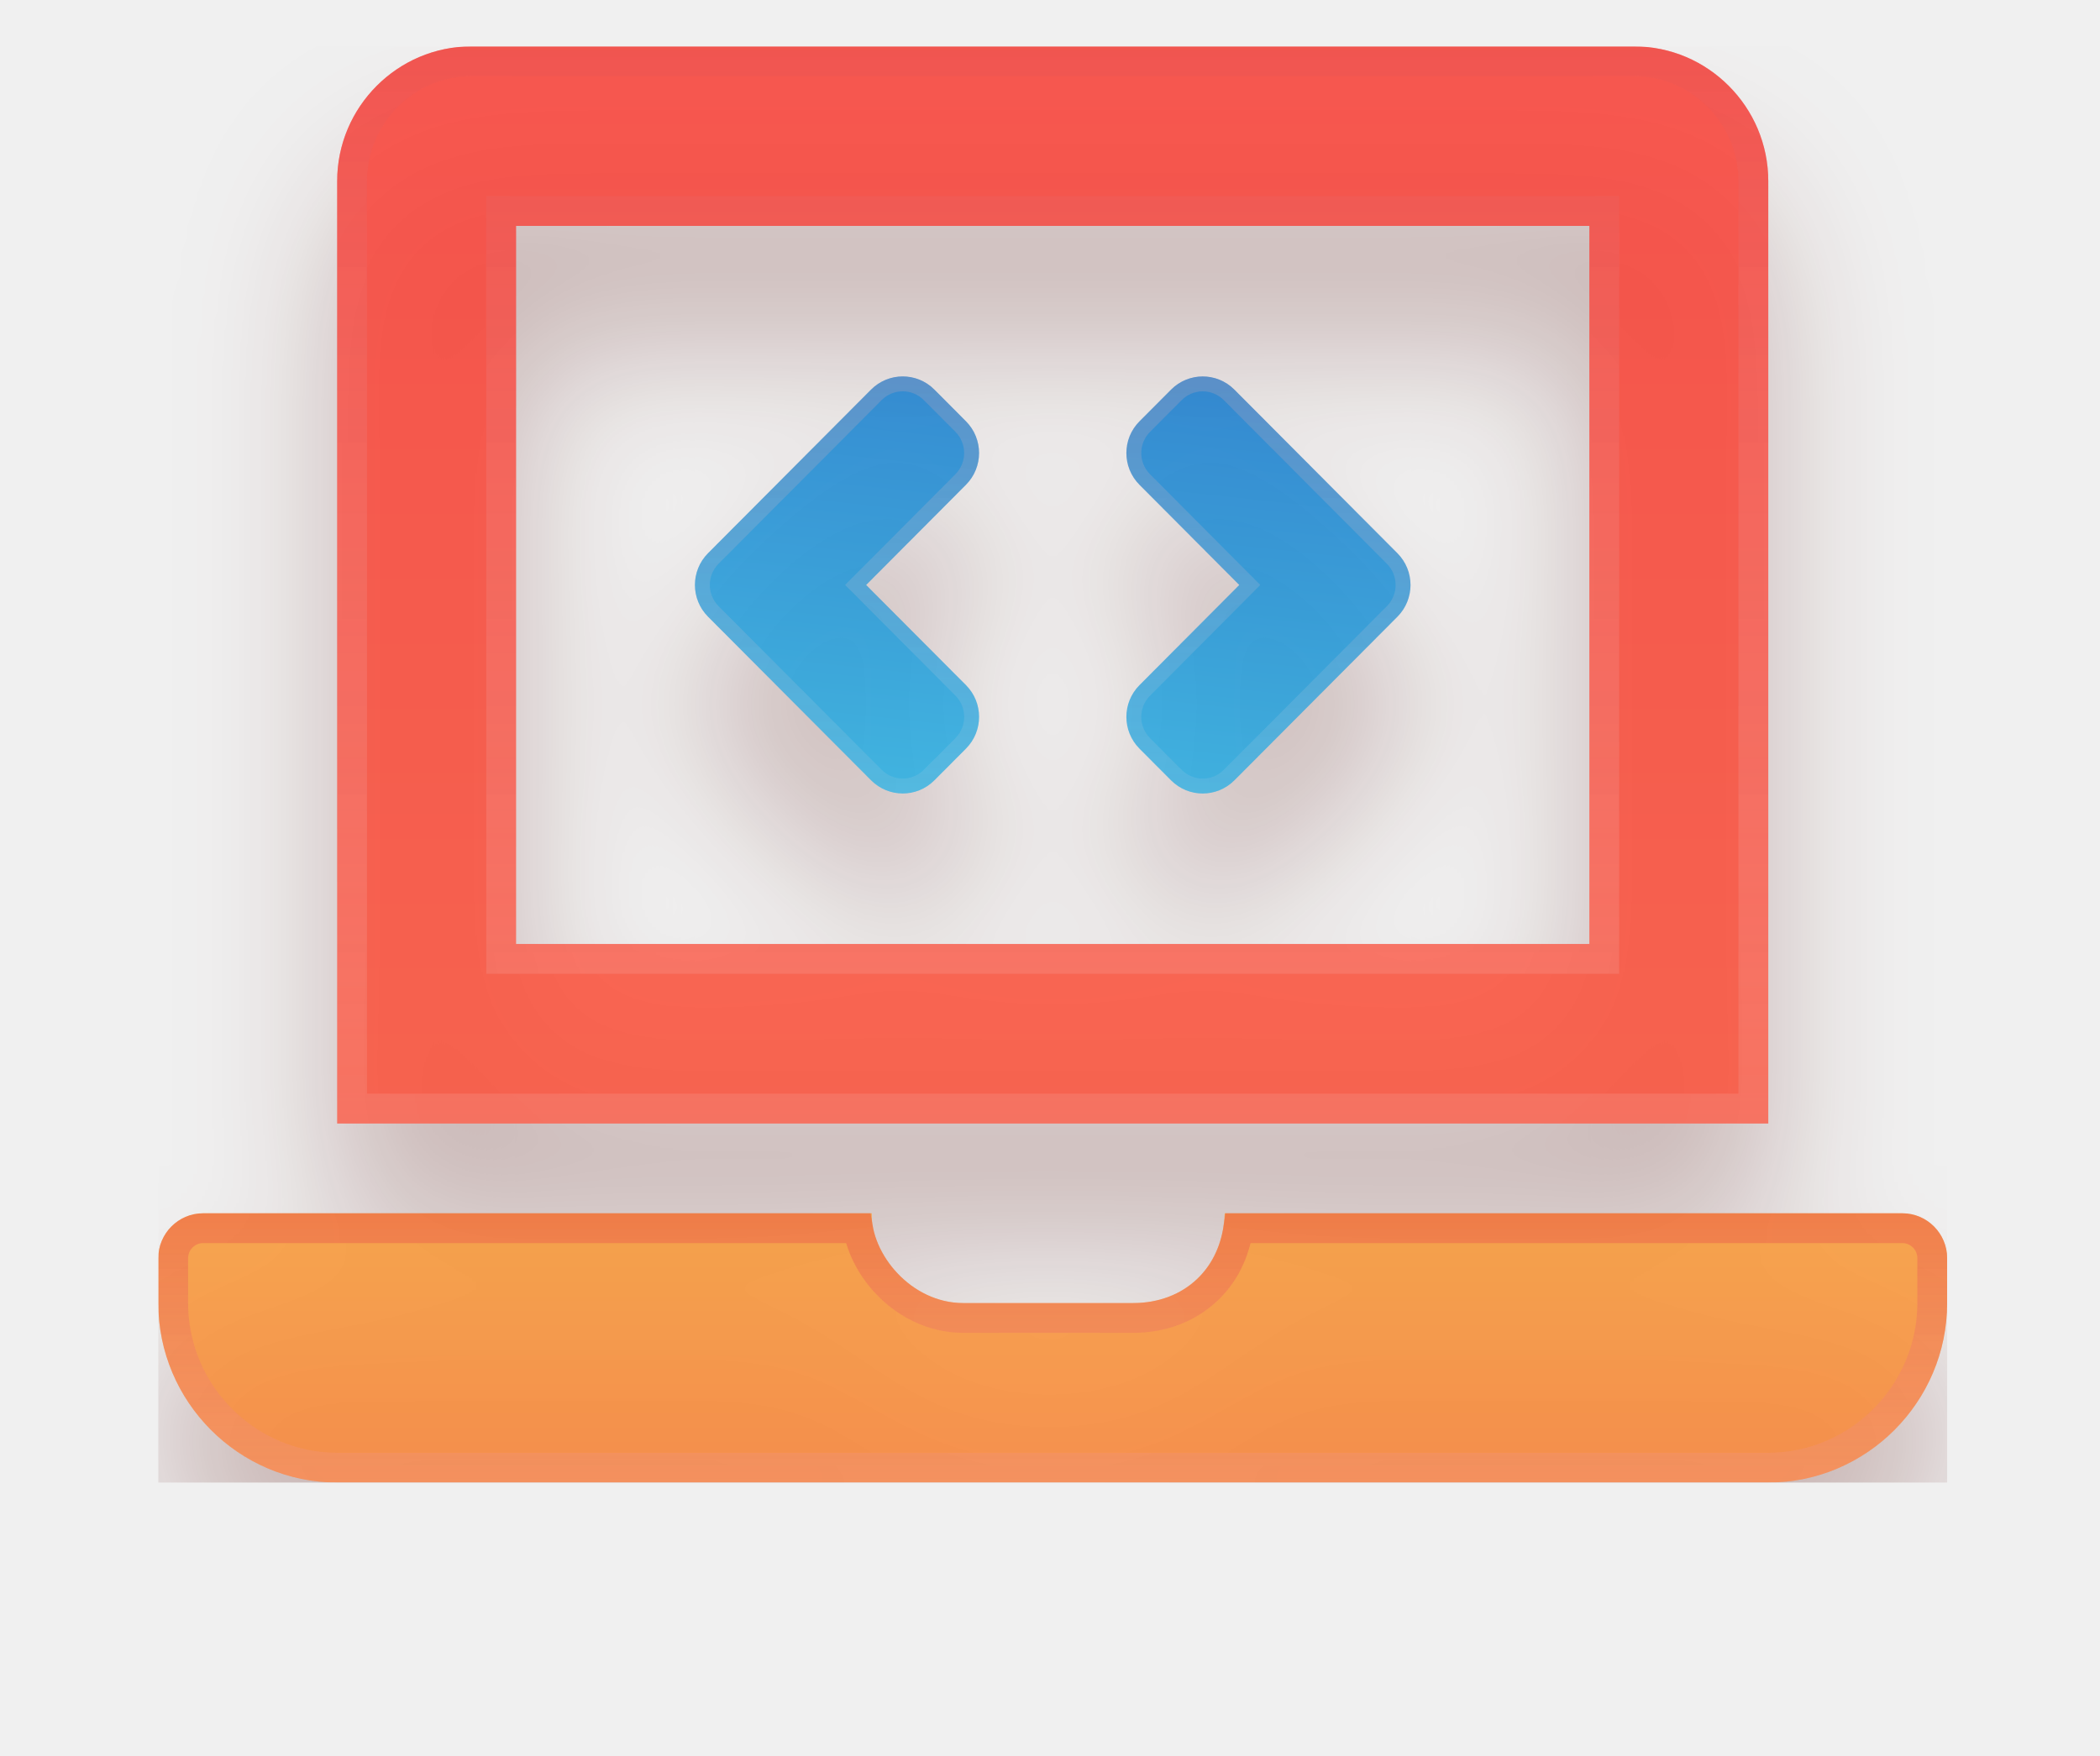
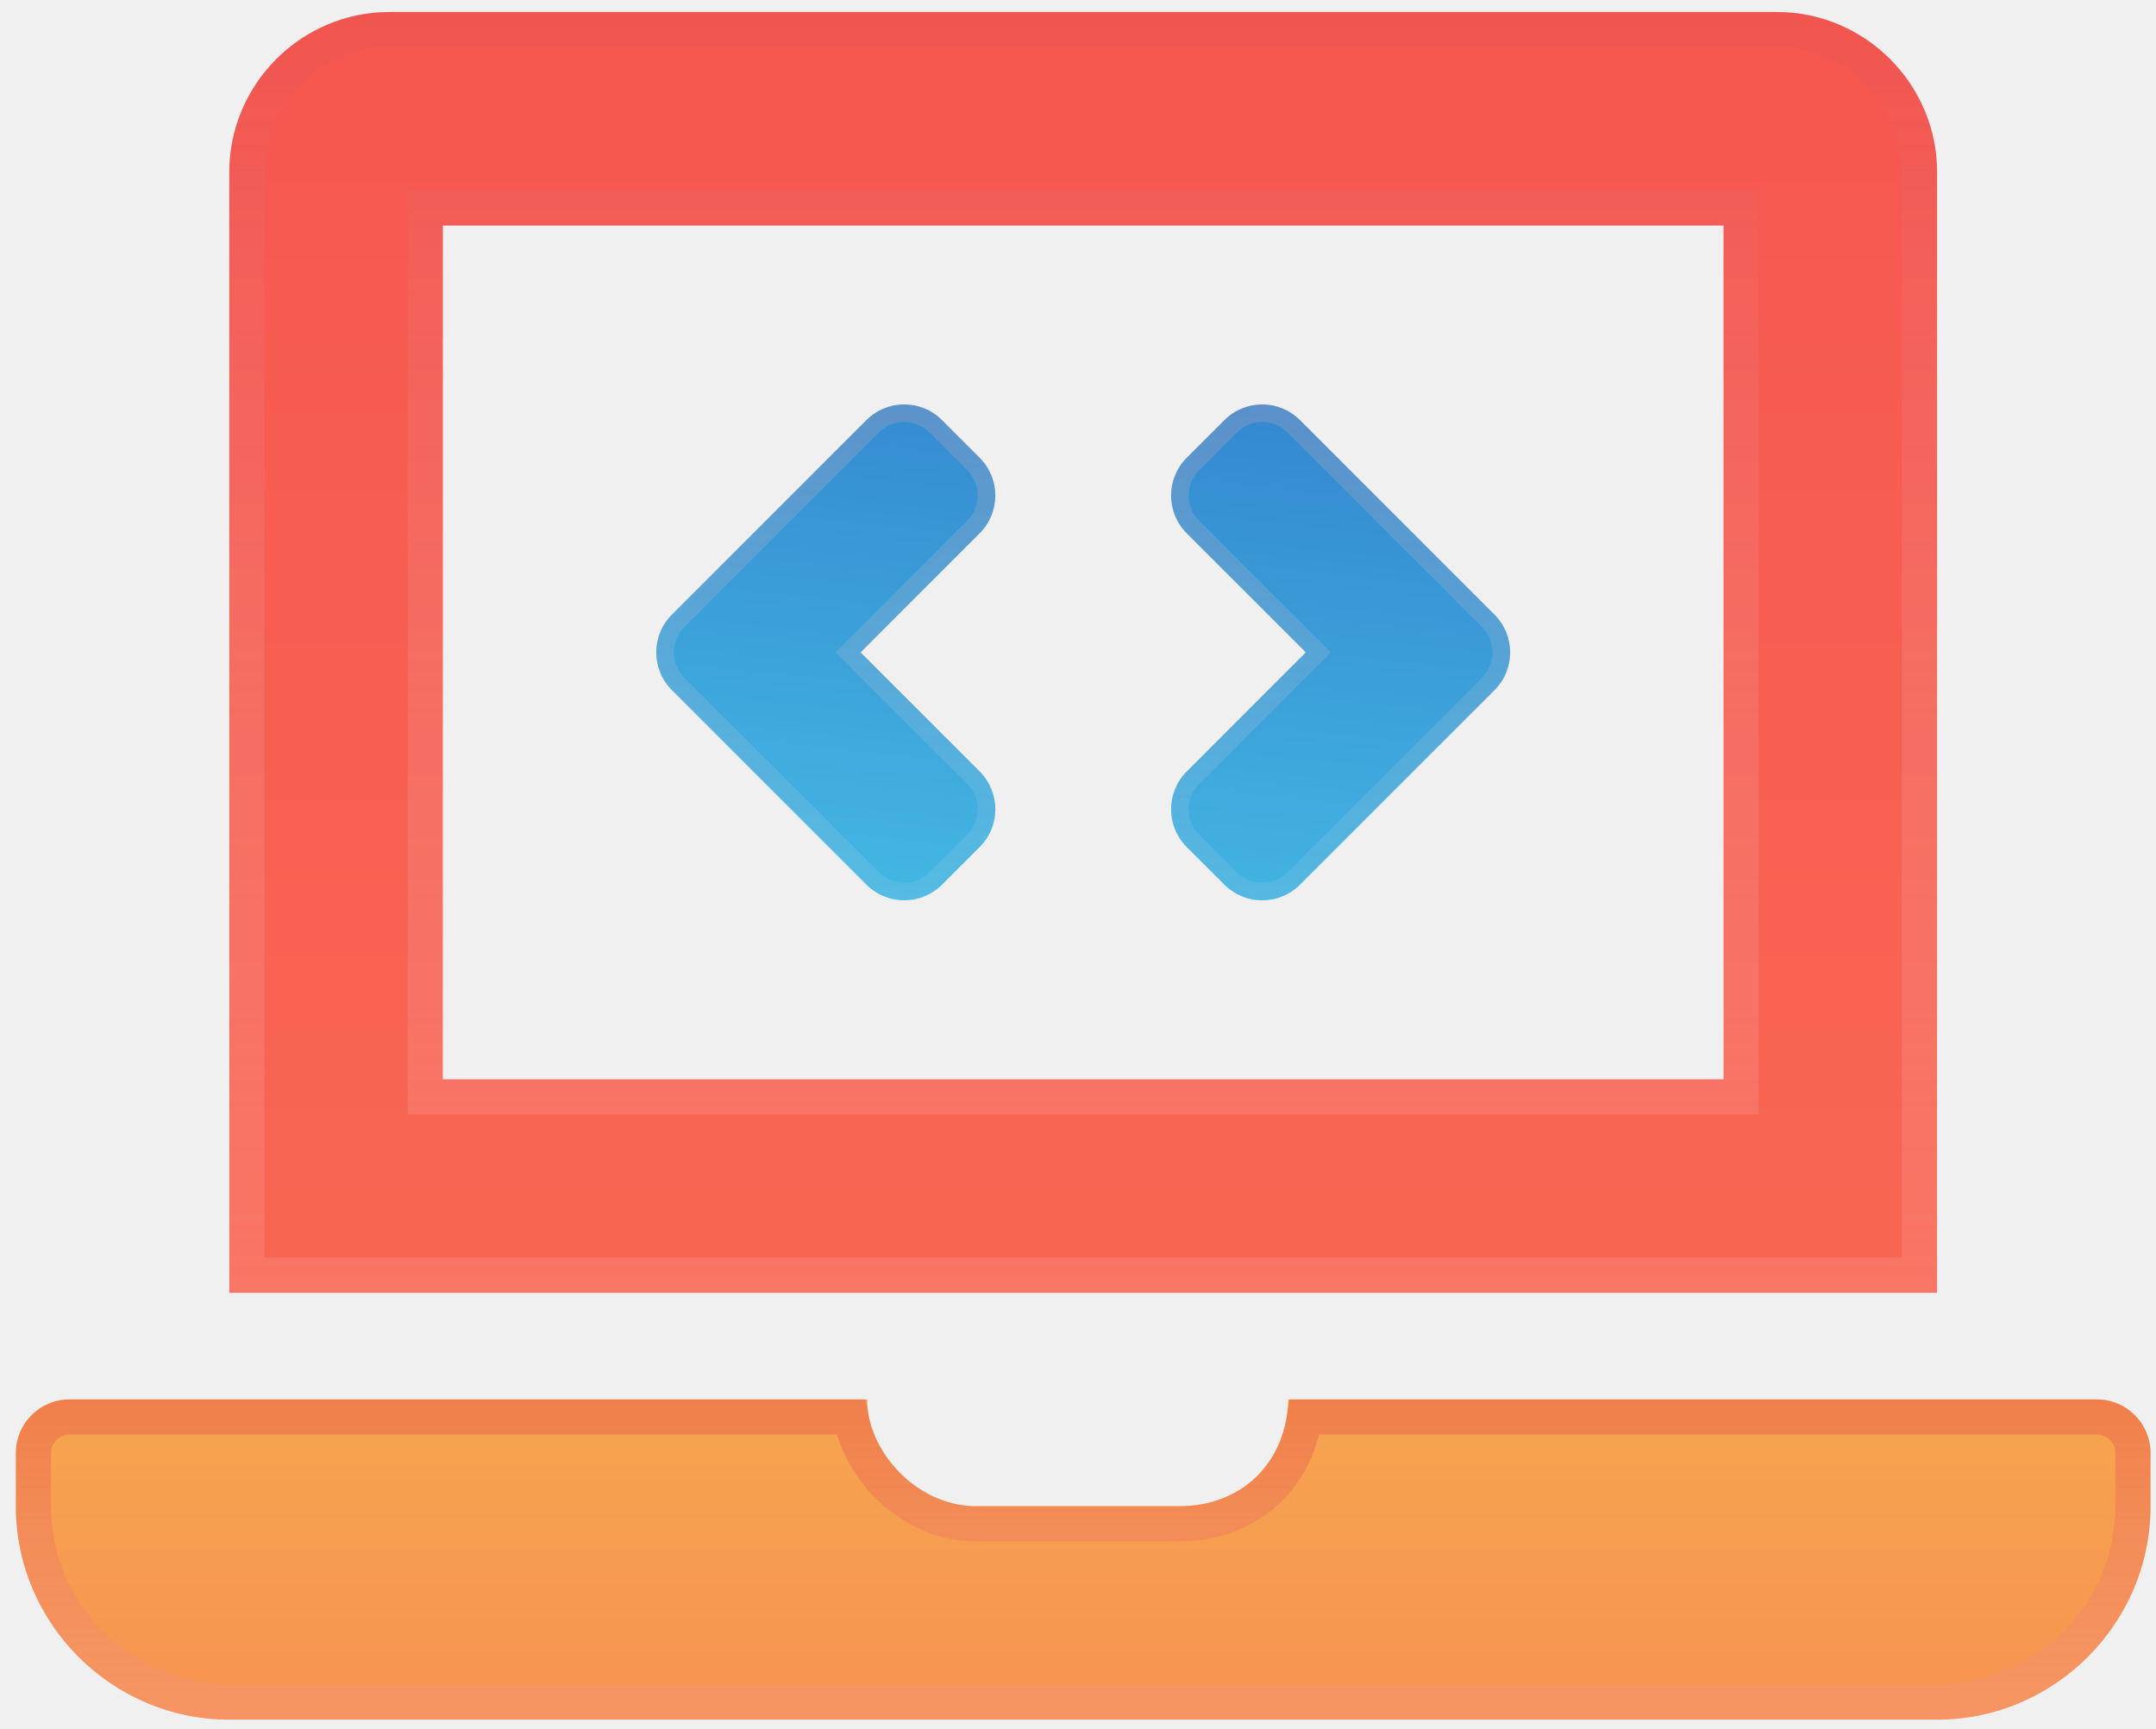
- <svg xmlns="http://www.w3.org/2000/svg" width="116" height="97" viewBox="0 0 116 97" fill="none">
-   <g clip-path="url(#clip0_1_249)" filter="url(#filter0_d_1_249)">
-     <path d="M97.676 10.003C97.676 5.912 94.341 2.564 90.265 2.564H26.036C21.96 2.564 18.625 5.912 18.625 10.003V62.077H97.676V10.003ZM87.794 52.158H28.506V12.483H87.794V52.158Z" fill="url(#paint0_linear_1_249)" fill-opacity="0.9" />
-     <path d="M87.794 52.981H88.618V52.158V12.483V11.659H87.794H28.506H27.683V12.483V52.158V52.981H28.506H87.794ZM90.265 3.387C93.883 3.387 96.852 6.363 96.852 10.003V61.253H19.448V10.003C19.448 6.363 22.418 3.387 26.036 3.387H90.265Z" stroke="url(#paint1_linear_1_249)" stroke-opacity="0.4" stroke-width="1.647" />
-     <path d="M48.119 43.115C49.084 44.084 50.648 44.084 51.613 43.115L53.359 41.362C54.324 40.393 54.324 38.824 53.359 37.855L47.844 32.321L53.358 26.785C54.323 25.816 54.323 24.246 53.358 23.277L51.612 21.524C50.647 20.556 49.083 20.556 48.118 21.524L39.11 30.566C38.145 31.535 38.145 33.105 39.11 34.073L48.119 43.115ZM62.943 41.364L64.689 43.117C65.654 44.085 67.218 44.085 68.183 43.117L77.191 34.075C78.155 33.106 78.155 31.536 77.191 30.568L68.183 21.526C67.218 20.557 65.654 20.557 64.689 21.526L62.943 23.279C61.978 24.247 61.978 25.817 62.943 26.786L68.456 32.321L62.943 37.856C61.978 38.825 61.978 40.395 62.943 41.364Z" fill="url(#paint2_linear_1_249)" fill-opacity="0.9" />
-     <path d="M48.411 42.824L48.411 42.824L39.402 33.783C38.597 32.975 38.597 31.665 39.402 30.857L48.409 21.815C49.213 21.008 50.516 21.008 51.32 21.815L53.066 23.568C53.871 24.376 53.871 25.686 53.066 26.494L53.066 26.494L47.553 32.03L47.263 32.321L47.553 32.611L53.068 38.145C53.873 38.953 53.873 40.264 53.068 41.072L51.321 42.824C50.517 43.631 49.215 43.631 48.411 42.824ZM68.748 32.611L69.037 32.32L68.748 32.03L63.234 26.495C62.429 25.688 62.429 24.377 63.234 23.569L64.981 21.817C65.785 21.009 67.087 21.009 67.891 21.817L76.899 30.858C77.704 31.666 77.704 32.976 76.899 33.784L67.891 42.826C67.087 43.633 65.785 43.633 64.981 42.826L63.234 41.073C62.429 40.265 62.429 38.955 63.234 38.147L63.234 38.147L68.748 32.611Z" stroke="url(#paint3_linear_1_249)" stroke-opacity="0.4" stroke-width="0.823" />
-     <path d="M105.087 67.036H67.652C67.538 70.106 65.381 71.996 62.597 71.996H53.21C50.324 71.996 48.111 69.288 48.15 67.036H11.214C9.855 67.036 8.743 68.152 8.743 69.516V71.996C8.743 77.451 13.19 81.914 18.625 81.914H97.676C103.111 81.914 107.557 77.451 107.557 71.996V69.516C107.557 68.152 106.446 67.036 105.087 67.036Z" fill="url(#paint4_linear_1_249)" fill-opacity="0.9" />
-     <path d="M11.214 67.86H47.392C47.582 68.97 48.166 70.063 48.986 70.927C50.02 72.018 51.501 72.819 53.21 72.819H62.597C64.178 72.819 65.623 72.28 66.692 71.264C67.597 70.406 68.197 69.24 68.402 67.86H105.087C105.988 67.86 106.734 68.604 106.734 69.516V71.996C106.734 76.999 102.653 81.091 97.676 81.091H18.625C13.648 81.091 9.567 76.999 9.567 71.996V69.516C9.567 68.604 10.313 67.86 11.214 67.86Z" stroke="url(#paint5_linear_1_249)" stroke-opacity="0.4" stroke-width="1.647" />
+ <svg xmlns="http://www.w3.org/2000/svg" width="101" height="81" viewBox="0 0 101 81" fill="none">
+   <g clip-path="url(#clip0_206_324)">
+     <path d="M90.743 8.064C90.743 3.939 87.368 0.564 83.243 0.564H18.243C14.118 0.564 10.743 3.939 10.743 8.064V60.564H90.743V8.064ZM80.743 50.564H20.743V10.564H80.743V50.564Z" fill="url(#paint0_linear_206_324)" fill-opacity="0.9" />
+     <path d="M80.743 51.387H81.567V50.564V10.564V9.741H80.743H20.743H19.92V10.564V50.564V51.387H20.743H80.743ZM83.243 1.387C86.914 1.387 89.92 4.394 89.92 8.064V59.74H11.567V8.064C11.567 4.394 14.573 1.387 18.243 1.387H83.243Z" stroke="url(#paint1_linear_206_324)" stroke-opacity="0.4" stroke-width="1.647" />
+     <path d="M40.592 41.447C41.568 42.423 43.151 42.423 44.128 41.447L45.895 39.68C46.871 38.703 46.871 37.12 45.895 36.144L40.314 30.564L45.893 24.983C46.87 24.006 46.87 22.423 45.893 21.447L44.126 19.68C43.15 18.703 41.567 18.703 40.59 19.68L31.475 28.795C30.498 29.772 30.498 31.355 31.475 32.331L40.592 41.447ZM55.593 39.681L57.361 41.448C58.337 42.425 59.92 42.425 60.897 41.448L70.012 32.333C70.989 31.356 70.989 29.773 70.012 28.797L60.897 19.681C59.92 18.705 58.337 18.705 57.361 19.681L55.593 21.448C54.617 22.425 54.617 24.008 55.593 24.984L61.173 30.564L55.593 36.145C54.617 37.122 54.617 38.705 55.593 39.681Z" fill="url(#paint2_linear_206_324)" fill-opacity="0.9" />
+     <path d="M40.883 41.156L40.883 41.156L31.766 32.04C31.766 32.04 31.766 32.04 31.766 32.04C30.95 31.224 30.95 29.902 31.766 29.086L40.881 19.971C41.697 19.155 43.019 19.155 43.835 19.971L45.602 21.738C46.418 22.554 46.418 23.876 45.602 24.692L45.602 24.692L40.023 30.273L39.731 30.564L40.023 30.855L45.604 36.435C46.42 37.251 46.42 38.573 45.604 39.389L43.837 41.156C43.021 41.971 41.699 41.971 40.883 41.156ZM61.464 30.855L61.755 30.564L61.464 30.273L55.885 24.693C55.069 23.878 55.069 22.555 55.885 21.74L57.652 19.972C58.468 19.157 59.79 19.157 60.605 19.972L69.721 29.088C70.537 29.904 70.537 31.226 69.721 32.042L60.605 41.157C59.79 41.973 58.468 41.973 57.652 41.157L55.885 39.39C55.069 38.574 55.069 37.252 55.885 36.436L55.885 36.436L61.464 30.855Z" stroke="url(#paint3_linear_206_324)" stroke-opacity="0.4" stroke-width="0.823" />
+     <path d="M98.243 65.564H60.359C60.243 68.659 58.061 70.564 55.243 70.564H45.743C42.823 70.564 40.584 67.834 40.623 65.564H3.243C1.868 65.564 0.743 66.689 0.743 68.064V70.564C0.743 76.064 5.243 80.564 10.743 80.564H90.743C96.243 80.564 100.743 76.064 100.743 70.564V68.064C100.743 66.689 99.618 65.564 98.243 65.564Z" fill="url(#paint4_linear_206_324)" fill-opacity="0.9" />
+     <path d="M3.243 66.387H39.865C40.056 67.508 40.647 68.612 41.477 69.483C42.523 70.582 44.018 71.387 45.743 71.387H55.243C56.84 71.387 58.299 70.846 59.38 69.823C60.295 68.957 60.903 67.781 61.109 66.387H98.243C99.164 66.387 99.92 67.144 99.92 68.064V70.564C99.92 75.609 95.789 79.74 90.743 79.74H10.743C5.698 79.74 1.567 75.609 1.567 70.564V68.064C1.567 67.144 2.323 66.387 3.243 66.387Z" stroke="url(#paint5_linear_206_324)" stroke-opacity="0.4" stroke-width="1.647" />
  </g>
  <defs>
-     <filter id="filter0_d_1_249" x="0.509" y="0.917" width="115.283" height="95.819" filterUnits="userSpaceOnUse" color-interpolation-filters="sRGB">
-       <feFlood flood-opacity="0" result="BackgroundImageFix" />
-       <feColorMatrix in="SourceAlpha" type="matrix" values="0 0 0 0 0 0 0 0 0 0 0 0 0 0 0 0 0 0 127 0" result="hardAlpha" />
-       <feOffset dy="6.588" />
-       <feGaussianBlur stdDeviation="4.117" />
-       <feColorMatrix type="matrix" values="0 0 0 0 0.334 0 0 0 0 0.041 0 0 0 0 0.024 0 0 0 0.25 0" />
-       <feBlend mode="normal" in2="BackgroundImageFix" result="effect1_dropShadow_1_249" />
-       <feBlend mode="normal" in="SourceGraphic" in2="effect1_dropShadow_1_249" result="shape" />
-     </filter>
-     <linearGradient id="paint0_linear_1_249" x1="78.415" y1="-30.459" x2="78.415" y2="105.192" gradientUnits="userSpaceOnUse">
+     <linearGradient id="paint0_linear_206_324" x1="71.251" y1="-32.73" x2="71.251" y2="104.032" gradientUnits="userSpaceOnUse">
      <stop stop-color="#F53B3B" />
      <stop offset="1" stop-color="#FB6544" />
    </linearGradient>
-     <linearGradient id="paint1_linear_1_249" x1="78.621" y1="-3.169" x2="78.621" y2="81.915" gradientUnits="userSpaceOnUse">
+     <linearGradient id="paint1_linear_206_324" x1="71.46" y1="-5.216" x2="71.46" y2="80.564" gradientUnits="userSpaceOnUse">
      <stop stop-color="#E74544" />
      <stop offset="1" stop-color="white" stop-opacity="0.14" />
    </linearGradient>
-     <linearGradient id="paint2_linear_1_249" x1="44.9" y1="0.027" x2="37.036" y2="72.501" gradientUnits="userSpaceOnUse">
+     <linearGradient id="paint2_linear_206_324" x1="37.334" y1="-1.994" x2="29.434" y2="71.08" gradientUnits="userSpaceOnUse">
      <stop stop-color="#1256BC" />
      <stop offset="1" stop-color="#44F0FB" />
    </linearGradient>
-     <linearGradient id="paint3_linear_1_249" x1="35.502" y1="-19.959" x2="35.502" y2="52.498" gradientUnits="userSpaceOnUse">
+     <linearGradient id="paint3_linear_206_324" x1="27.823" y1="-22.143" x2="27.823" y2="50.907" gradientUnits="userSpaceOnUse">
      <stop stop-color="#E74544" />
      <stop offset="1" stop-color="white" stop-opacity="0.14" />
    </linearGradient>
-     <linearGradient id="paint4_linear_1_249" x1="8.413" y1="56.855" x2="8.413" y2="107.46" gradientUnits="userSpaceOnUse">
+     <linearGradient id="paint4_linear_206_324" x1="0.409" y1="55.3" x2="0.409" y2="106.319" gradientUnits="userSpaceOnUse">
      <stop stop-color="#F5AB3B" />
      <stop offset="1" stop-color="#FB6544" />
    </linearGradient>
-     <linearGradient id="paint5_linear_1_249" x1="8.743" y1="67.036" x2="8.743" y2="98.776" gradientUnits="userSpaceOnUse">
+     <linearGradient id="paint5_linear_206_324" x1="0.743" y1="65.564" x2="0.743" y2="97.564" gradientUnits="userSpaceOnUse">
      <stop stop-color="#E74544" />
      <stop offset="1" stop-color="white" stop-opacity="0.14" />
    </linearGradient>
-     <clipPath id="clip0_1_249">
-       <rect width="98.814" height="79.35" fill="white" transform="translate(8.74341 2.56396)" />
+     <clipPath id="clip0_206_324">
+       <rect width="100" height="80" fill="white" transform="translate(0.743408 0.563965)" />
    </clipPath>
  </defs>
</svg>
